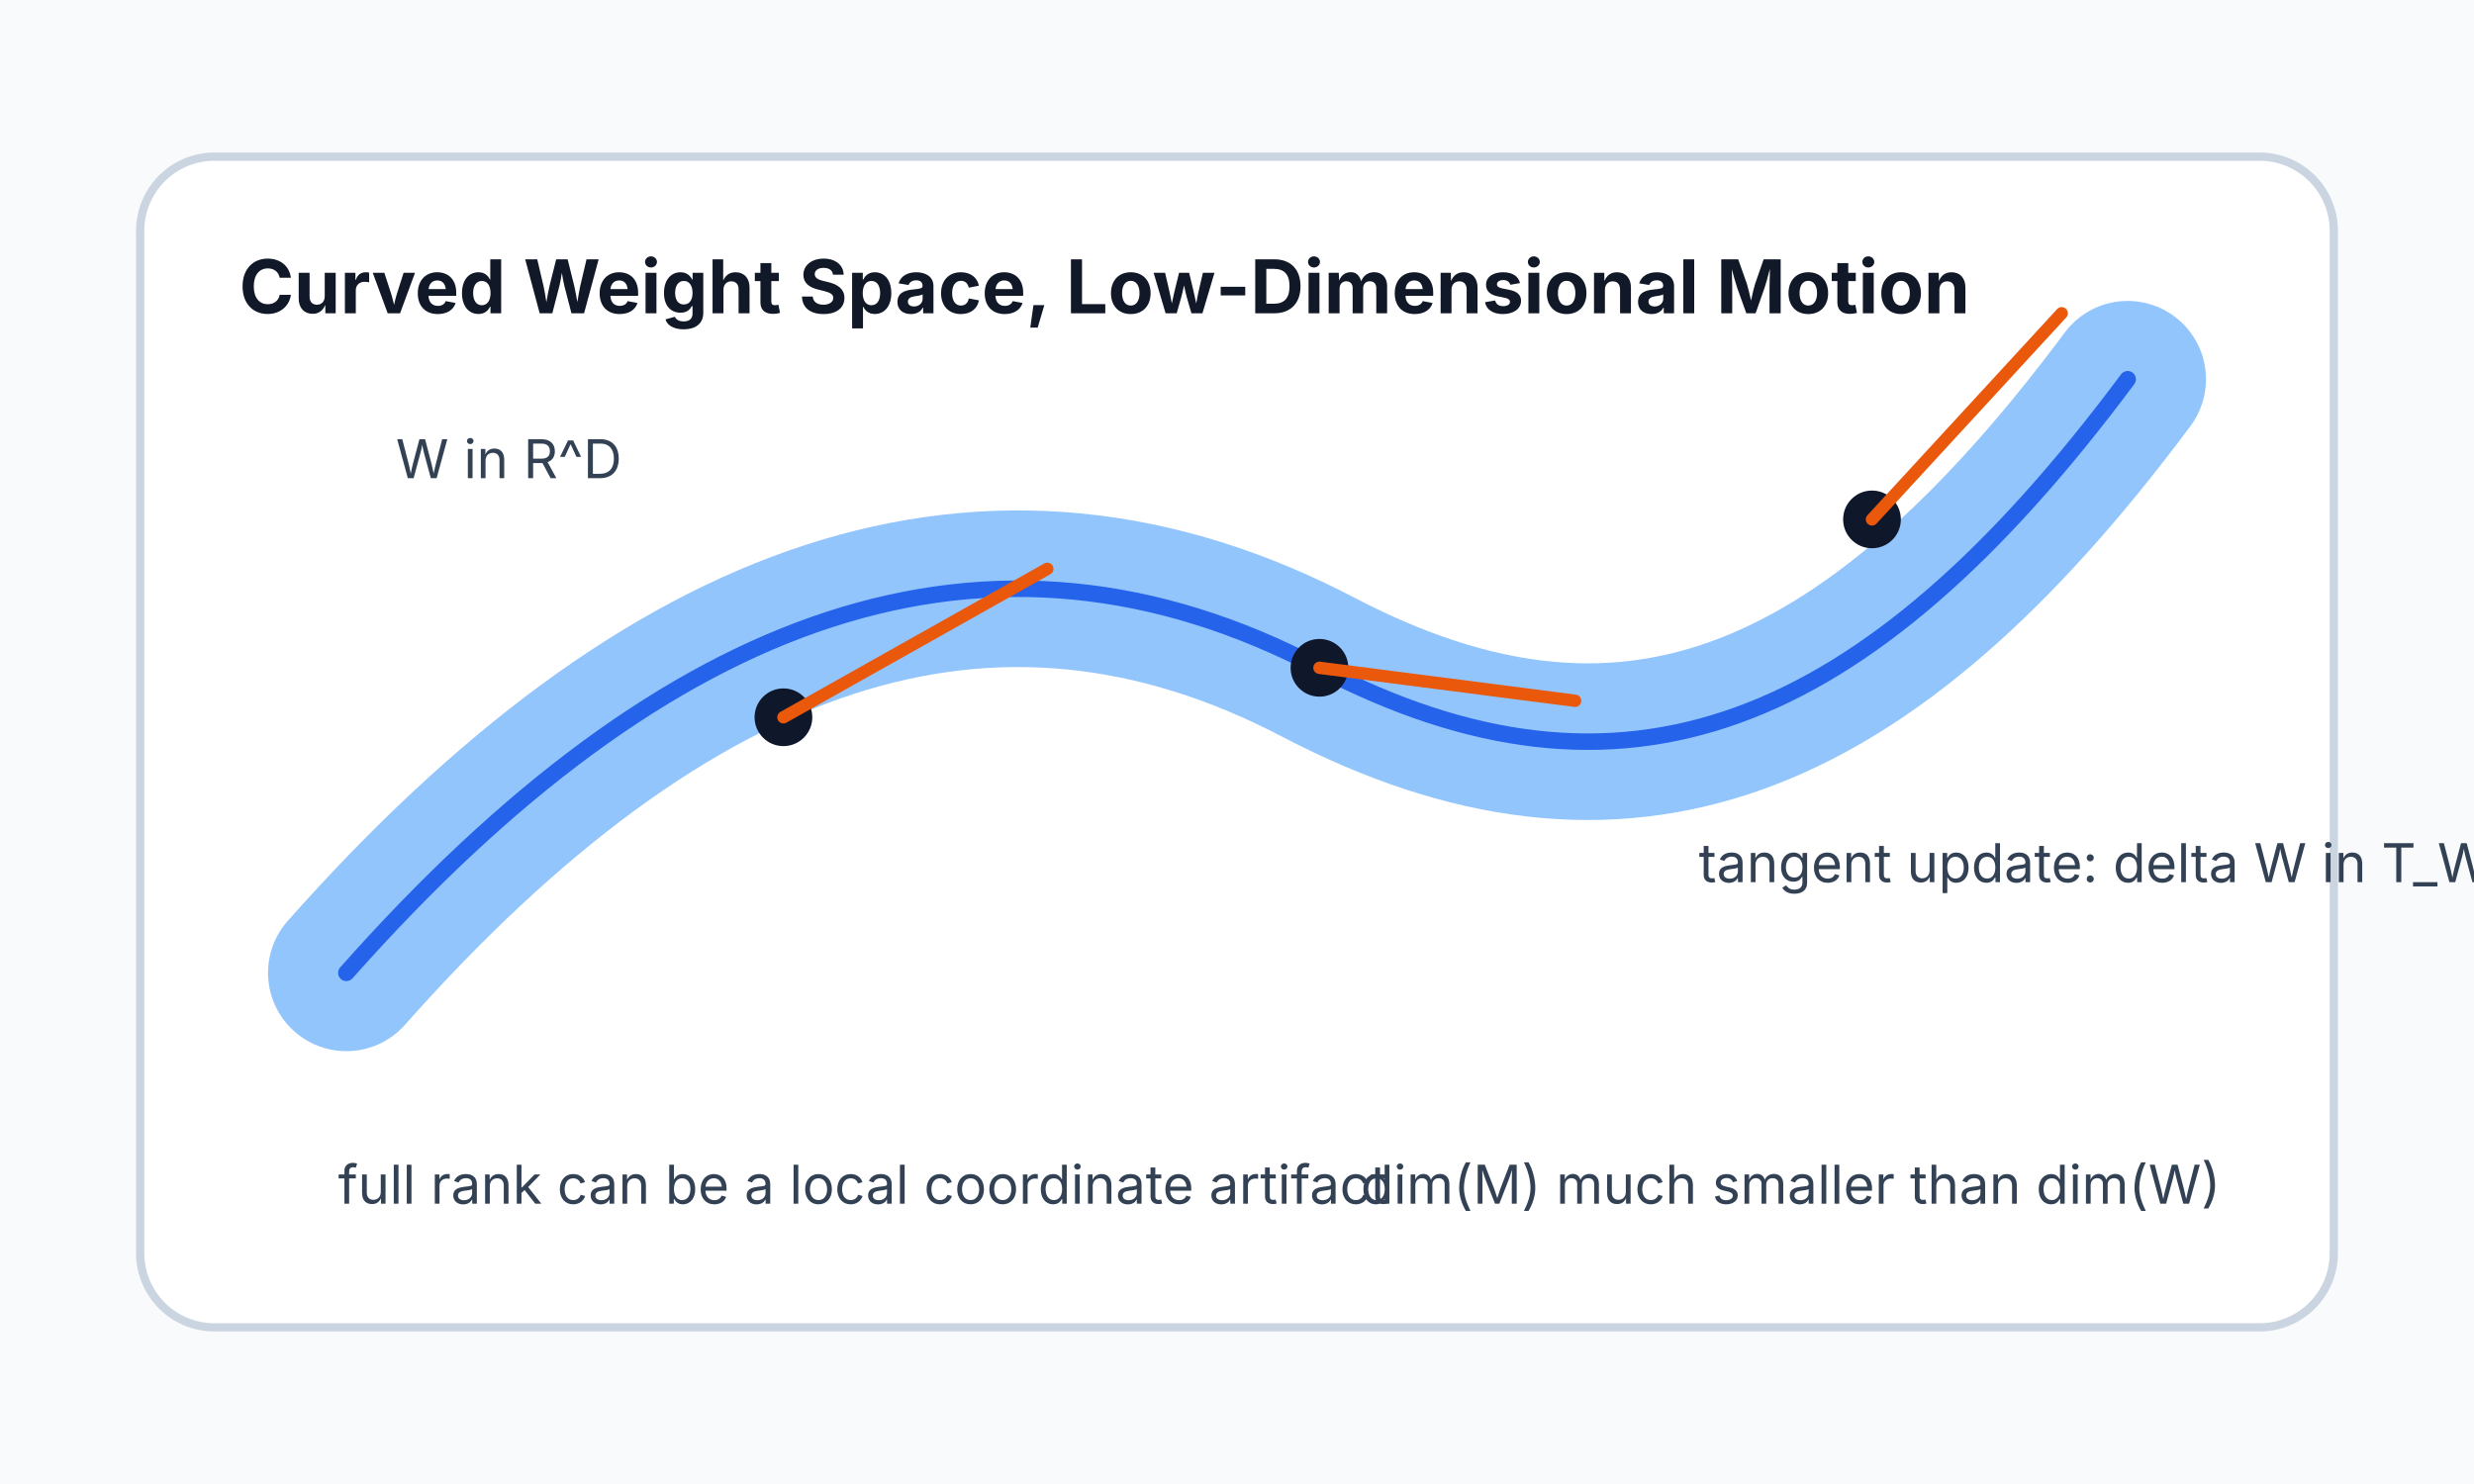
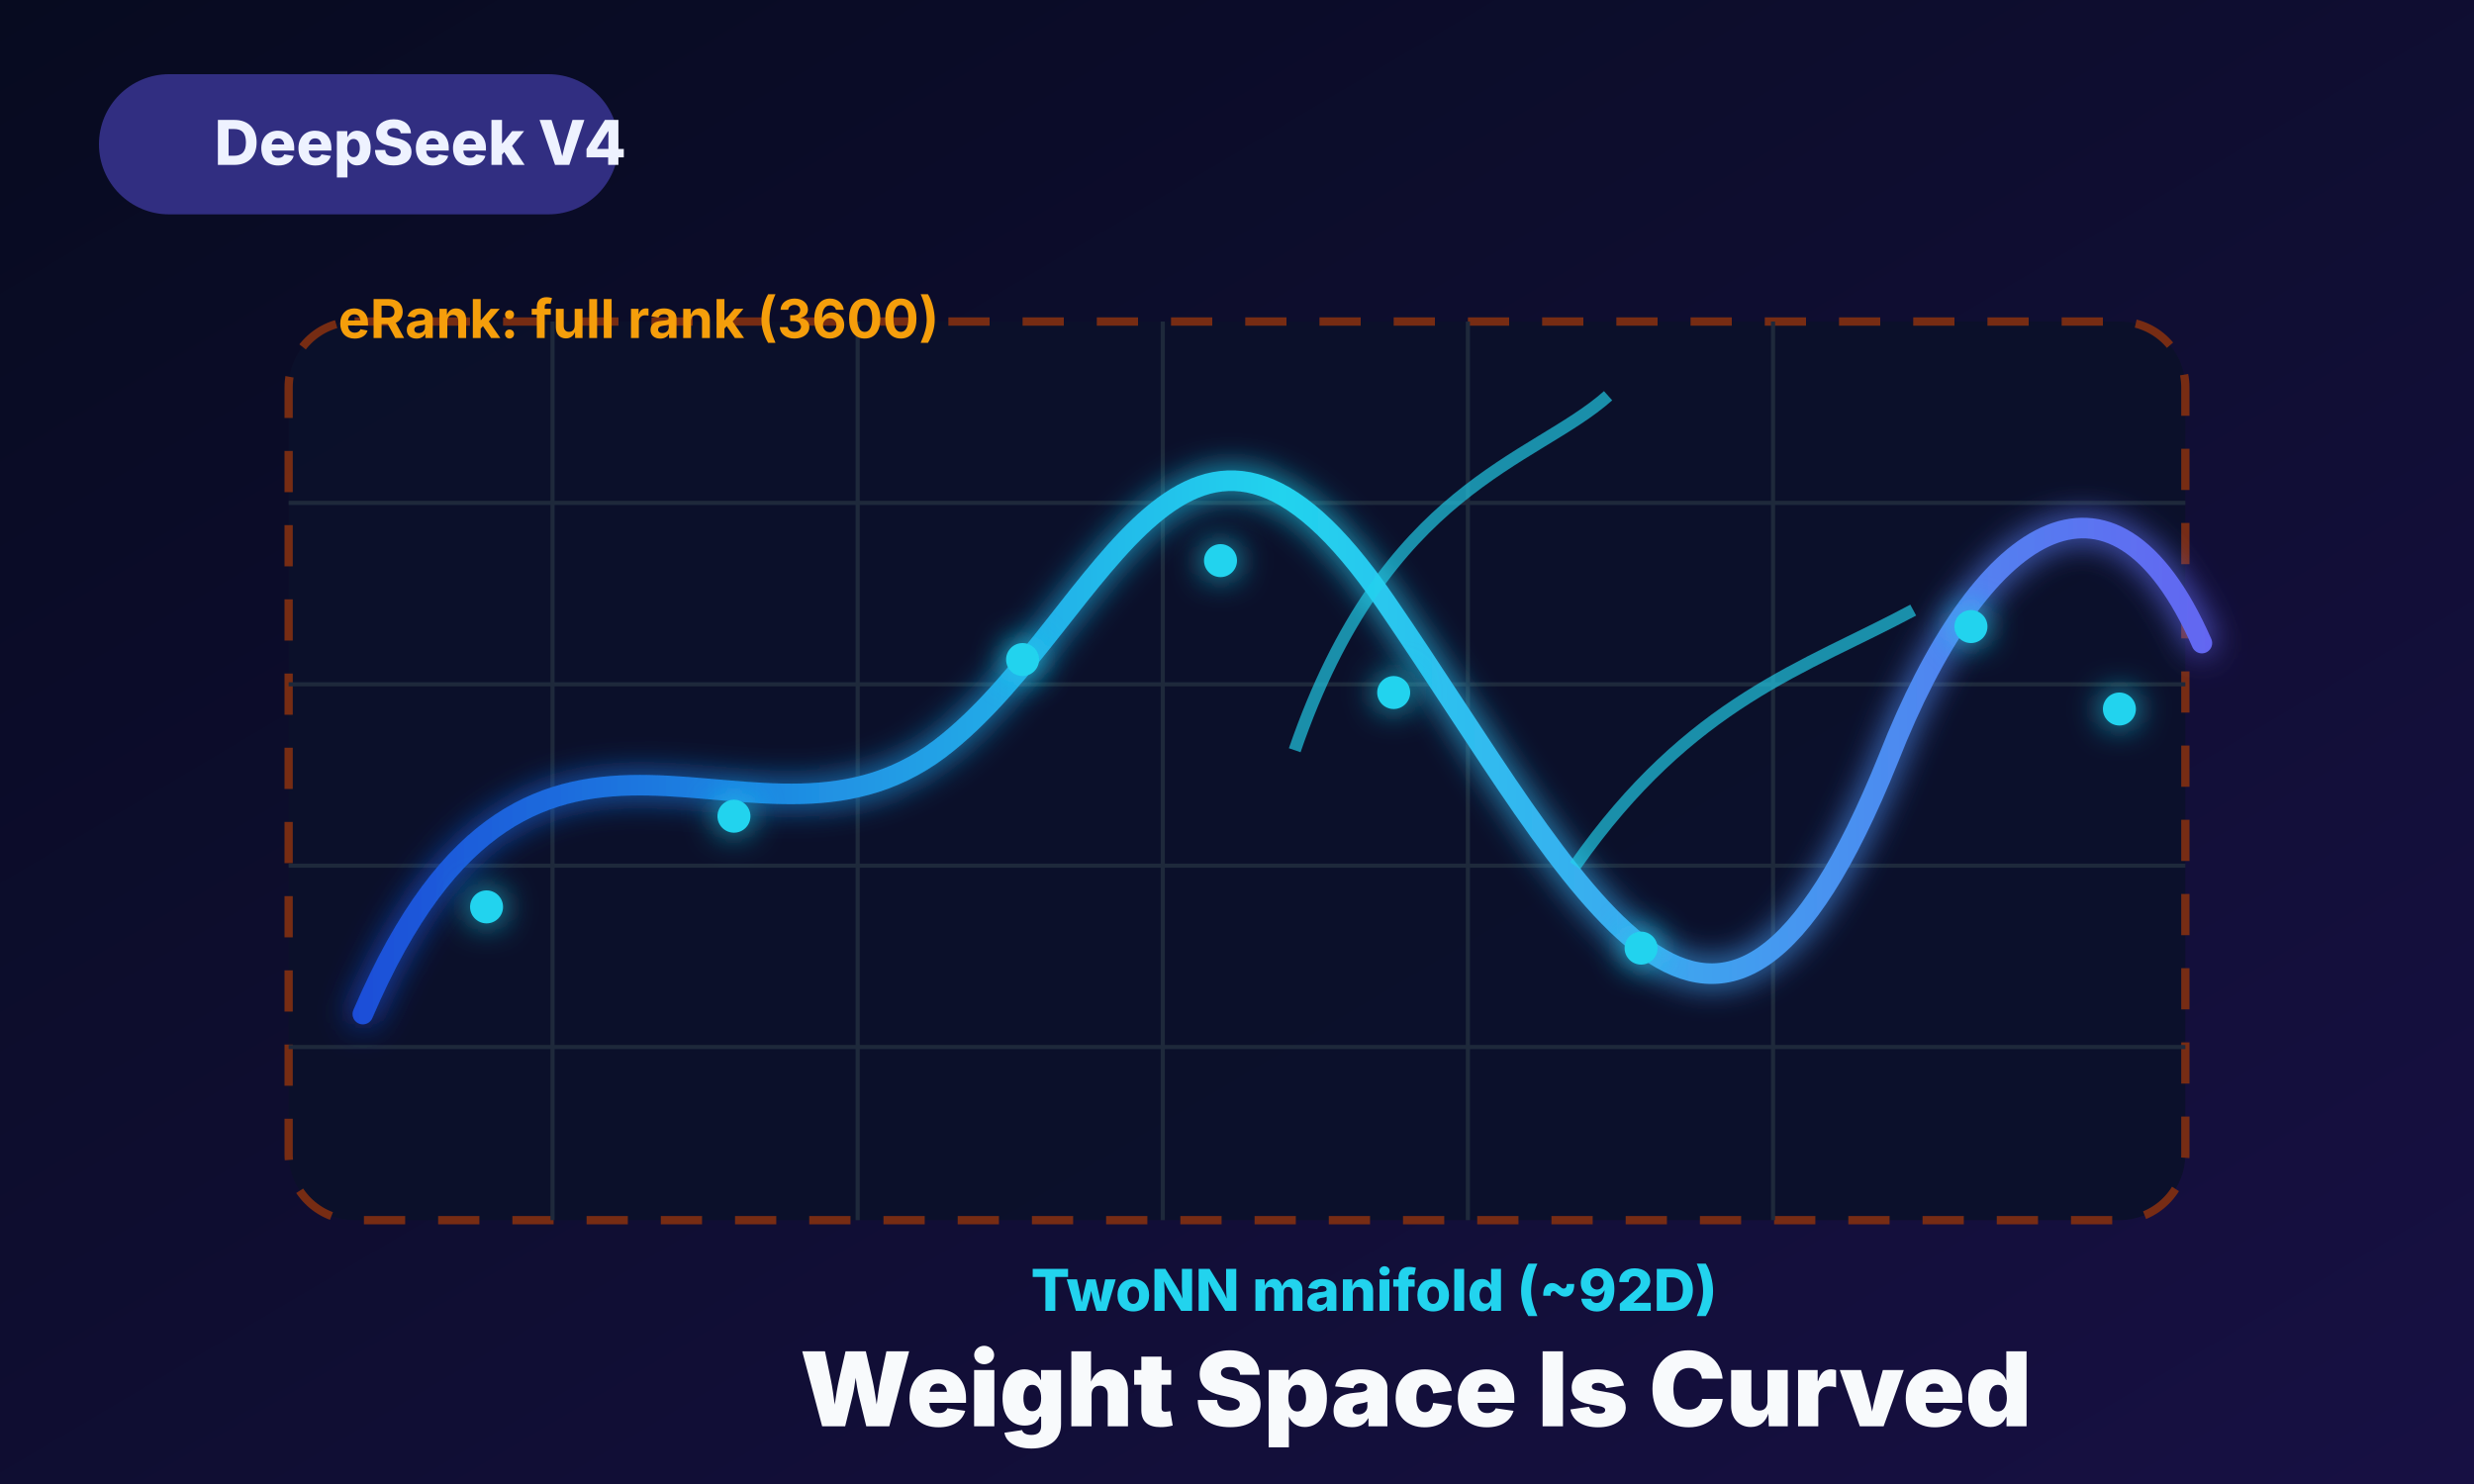
- <svg xmlns="http://www.w3.org/2000/svg" viewBox="0 0 600 360" role="img" aria-label="Curved weight-space manifold">
-   <rect width="600" height="360" fill="#f8fafc" />
-   <rect x="34" y="38" width="532" height="284" rx="18" fill="#ffffff" stroke="#cbd5e1" stroke-width="2" />
-   <text x="58" y="76" font-family="Inter, Arial, sans-serif" font-size="18" font-weight="700" fill="#111827">Curved Weight Space, Low-Dimensional Motion</text>
-   <path d="M84 236c78-88 156-116 236-74 73 38 132 16 196-70" fill="none" stroke="#93c5fd" stroke-width="38" stroke-linecap="round" />
-   <path d="M84 236c78-88 156-116 236-74 73 38 132 16 196-70" fill="none" stroke="#2563eb" stroke-width="4" stroke-linecap="round" />
-   <g fill="#0f172a">
-     <circle cx="190" cy="174" r="7" />
-     <circle cx="320" cy="162" r="7" />
-     <circle cx="454" cy="126" r="7" />
+ <svg xmlns="http://www.w3.org/2000/svg" viewBox="0 0 600 360" role="img" aria-label="English illustration of DeepSeek V4 curved weight space">
+   <defs>
+     <linearGradient id="bg" x1="0" y1="0" x2="1" y2="1">
+       <stop offset="0" stop-color="#070b20" />
+       <stop offset="1" stop-color="#171043" />
+     </linearGradient>
+     <linearGradient id="curve" x1="0" y1="0" x2="1" y2="0">
+       <stop offset="0" stop-color="#1d4ed8" />
+       <stop offset=".5" stop-color="#22d3ee" />
+       <stop offset="1" stop-color="#6366f1" />
+     </linearGradient>
+     <filter id="glow" x="-30%" y="-30%" width="160%" height="160%">
+       <feGaussianBlur stdDeviation="4" result="blur" />
+       <feMerge>
+         <feMergeNode in="blur" />
+         <feMergeNode in="SourceGraphic" />
+       </feMerge>
+     </filter>
+   </defs>
+   <rect width="600" height="360" fill="url(#bg)" />
+   <rect x="24" y="18" width="126" height="34" rx="17" fill="#312e81" />
+   <text x="52" y="40" font-family="Inter, Arial, sans-serif" font-size="15" font-weight="800" fill="#eef2ff">DeepSeek V4</text>
+   <g transform="translate(70 78)">
+     <rect x="0" y="0" width="460" height="218" rx="16" fill="#0b102a" stroke="#7c2d12" stroke-width="2" stroke-dasharray="10 8" opacity=".95" />
+     <g stroke="#1e293b" stroke-width="1">
+       <path d="M0 44h460" />
+       <path d="M0 88h460" />
+       <path d="M0 132h460" />
+       <path d="M0 176h460" />
+       <path d="M64 0v218" />
+       <path d="M138 0v218" />
+       <path d="M212 0v218" />
+       <path d="M286 0v218" />
+       <path d="M360 0v218" />
+     </g>
+     <path d="M18 168c42-98 96-28 142-66 38-31 58-104 106-34 48 70 80 142 122 38 22-56 54-78 76-28" fill="none" stroke="url(#curve)" stroke-width="5" stroke-linecap="round" filter="url(#glow)" />
+     <path d="M244 104c22-64 58-70 76-86" fill="none" stroke="#22d3ee" stroke-width="3" opacity=".65" />
+     <path d="M312 132c28-40 56-48 82-62" fill="none" stroke="#22d3ee" stroke-width="3" opacity=".65" />
+     <g fill="#22d3ee" filter="url(#glow)">
+       <circle cx="48" cy="142" r="4" />
+       <circle cx="108" cy="120" r="4" />
+       <circle cx="178" cy="82" r="4" />
+       <circle cx="226" cy="58" r="4" />
+       <circle cx="268" cy="90" r="4" />
+       <circle cx="328" cy="152" r="4" />
+       <circle cx="408" cy="74" r="4" />
+       <circle cx="444" cy="94" r="4" />
+     </g>
  </g>
-   <g stroke="#ea580c" stroke-width="3" stroke-linecap="round">
-     <line x1="190" y1="174" x2="254" y2="138" />
-     <line x1="320" y1="162" x2="382" y2="170" />
-     <line x1="454" y1="126" x2="500" y2="76" />
-   </g>
-   <g font-family="Inter, Arial, sans-serif" font-size="13" fill="#334155">
-     <text x="82" y="292">full rank can be a local coordinate artifact</text>
-     <text x="330" y="292">dim(M) much smaller than dim(W)</text>
-     <text x="96" y="116">W in R^D</text>
-     <text x="412" y="214">tangent update: delta W in T_W M</text>
+   <g font-family="Inter, Arial, sans-serif">
+     <text x="82" y="82" font-size="13" font-weight="700" fill="#f59e0b">eRank: full rank (3600)</text>
+     <text x="250" y="318" font-size="14" font-weight="800" fill="#22d3ee">TwoNN manifold (~92D)</text>
+     <text x="194" y="346" font-size="25" font-weight="900" fill="#f8fafc">Weight Space Is Curved</text>
  </g>
</svg>
